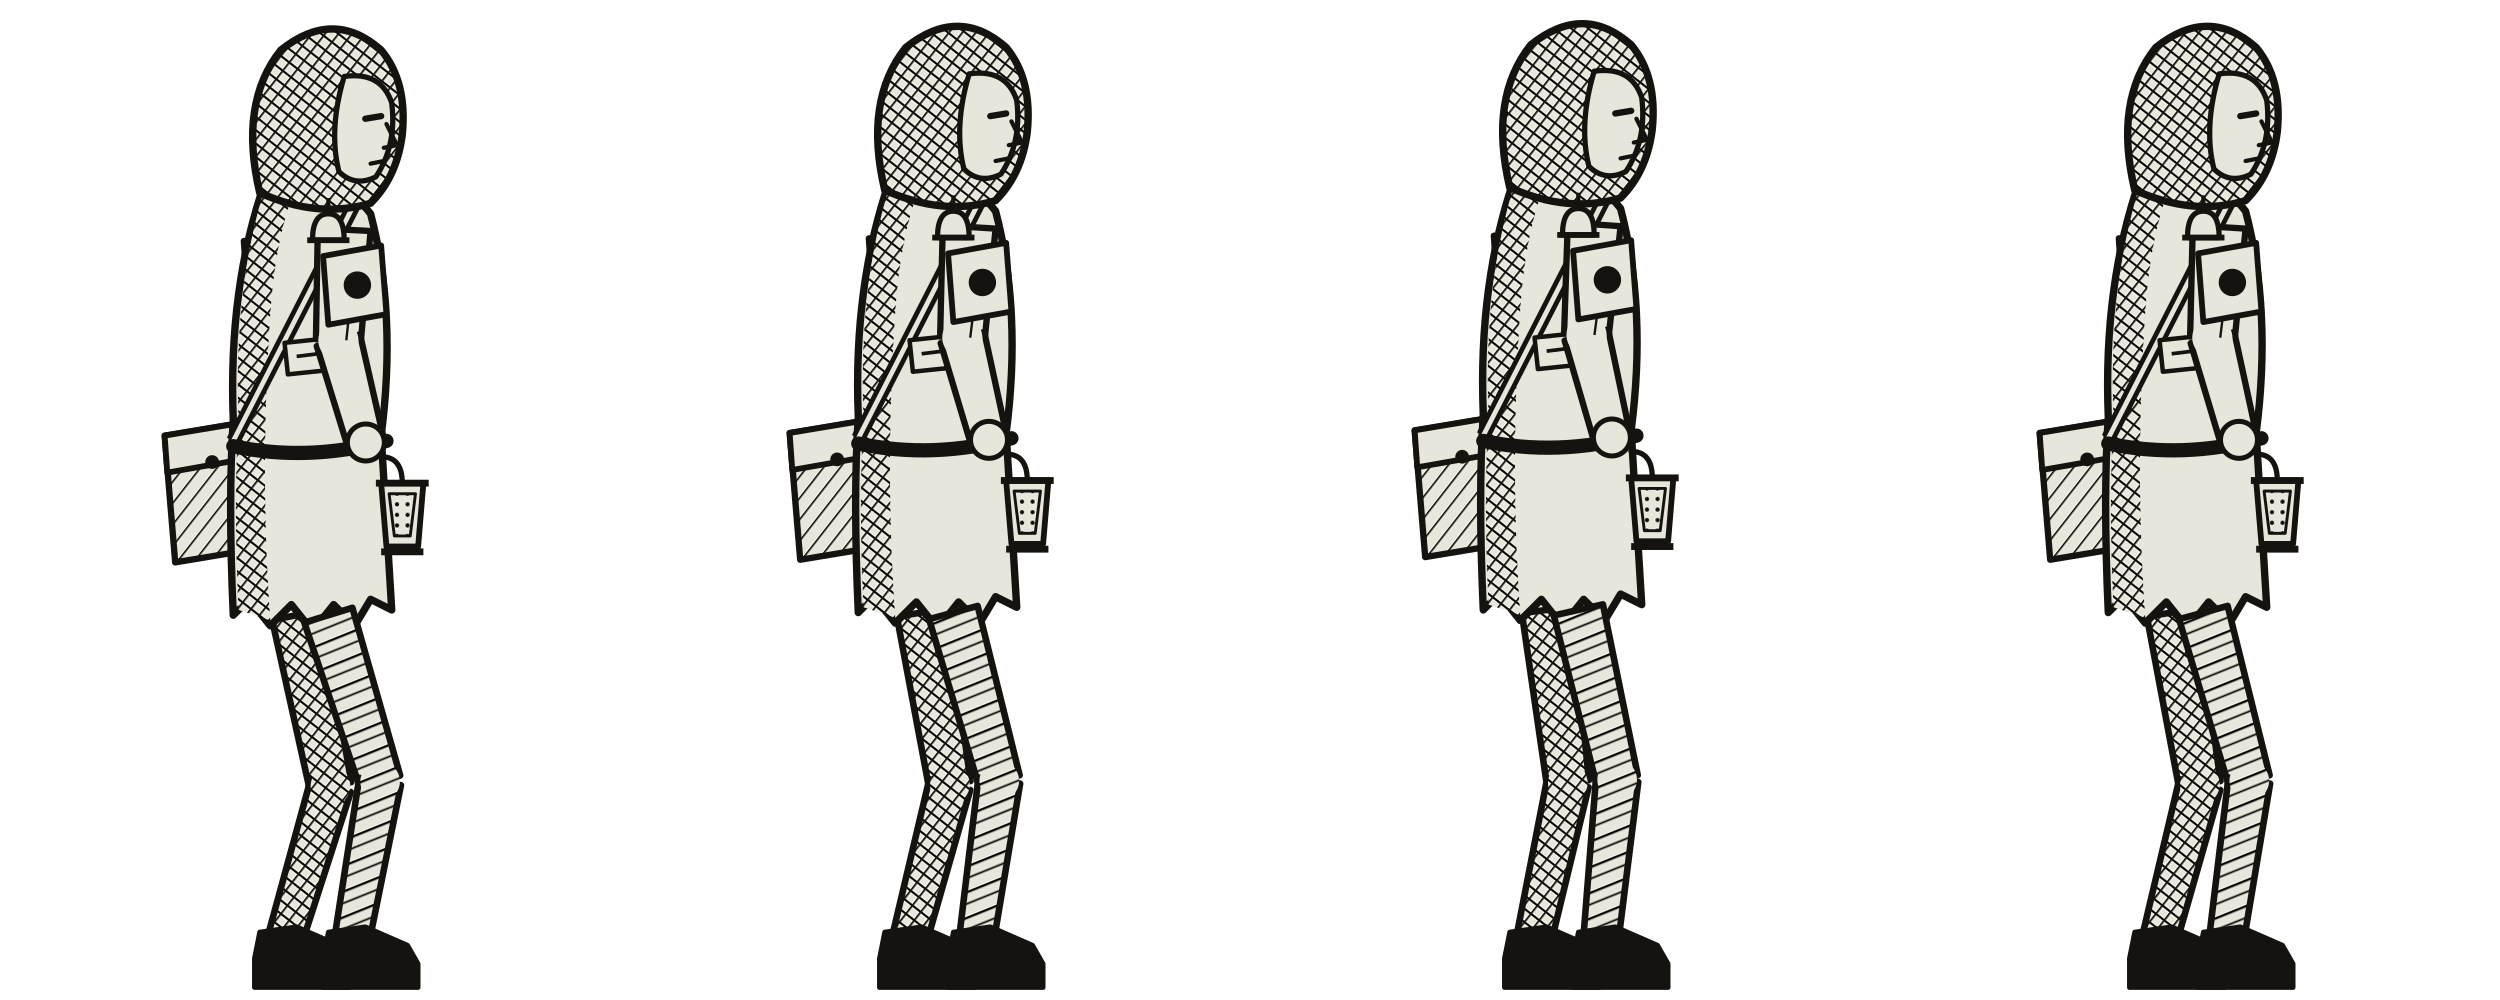
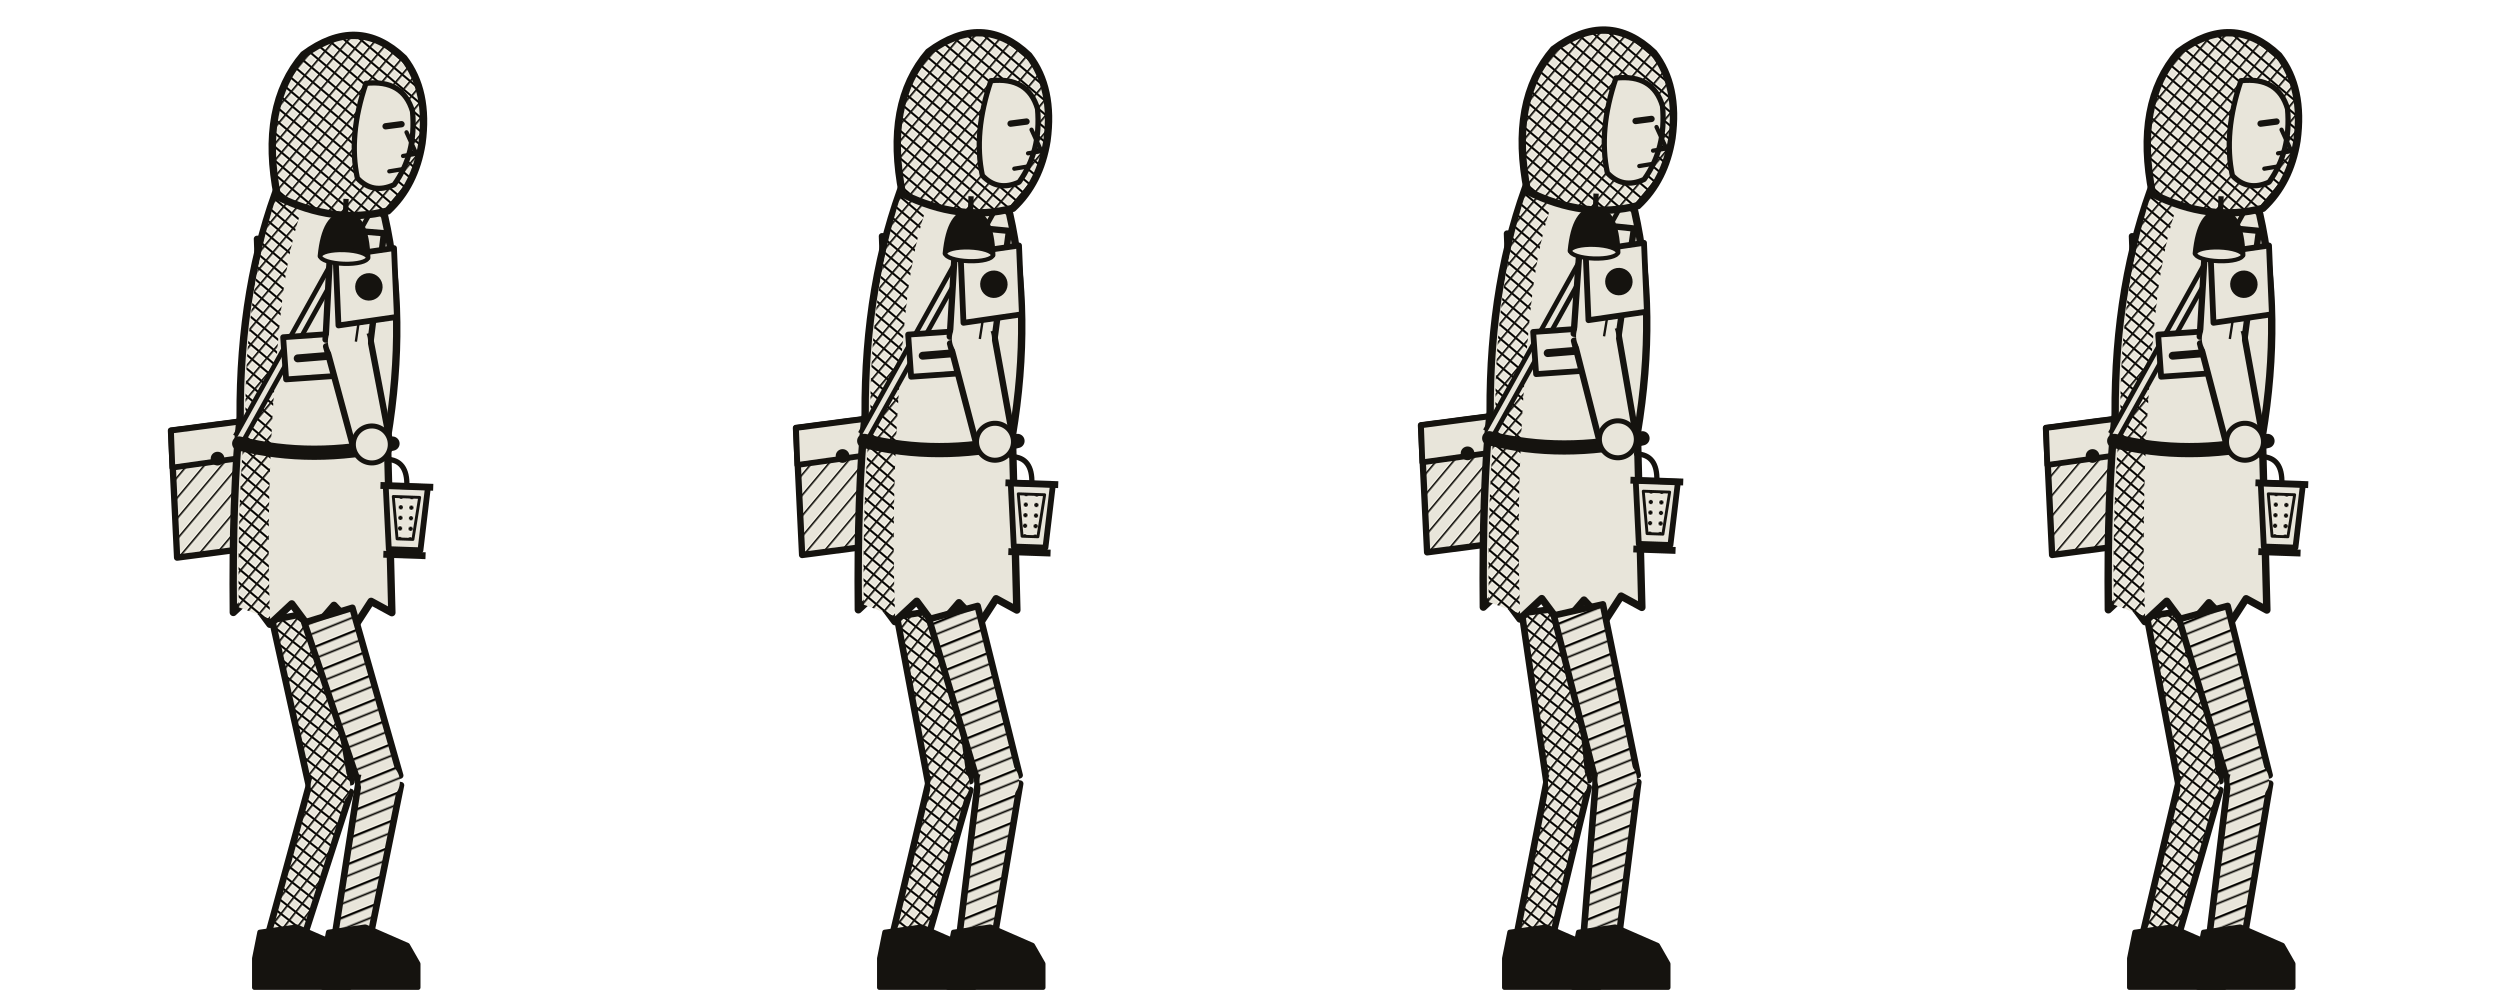
<svg xmlns="http://www.w3.org/2000/svg" width="800" height="320" viewBox="0 0 800 320">
  <defs>
    <pattern id="h1" width="5" height="5" patternUnits="userSpaceOnUse" patternTransform="rotate(38)">
      <rect width="5" height="5" fill="#E8E5DA" />
      <line x1="0" y1="0" x2="0" y2="5" stroke="#15130F" stroke-width="1.2" />
    </pattern>
    <pattern id="h2" width="4" height="4" patternUnits="userSpaceOnUse" patternTransform="rotate(38)">
      <rect width="4" height="4" fill="#E8E5DA" />
      <line x1="0" y1="0" x2="0" y2="4" stroke="#15130F" stroke-width="1.3" />
      <line x1="0" y1="2" x2="4" y2="2" stroke="#15130F" stroke-width=".8" />
    </pattern>
    <pattern id="mol" width="9" height="9" patternUnits="userSpaceOnUse" patternTransform="rotate(-22)">
      <rect width="9" height="9" fill="#E8E5DA" />
      <line x1="0" y1="0" x2="9" y2="0" stroke="#15130F" stroke-width="1.8" />
      <line x1="0" y1="4.5" x2="9" y2="4.5" stroke="#15130F" stroke-width=".7" />
    </pattern>
    <pattern id="pt" width="4" height="4" patternUnits="userSpaceOnUse">
      <rect width="4" height="4" fill="#E8E5DA" />
      <circle cx="2" cy="2" r=".8" fill="#15130F" />
    </pattern>
  </defs>
  <g transform="translate(-13.23 -26.22) scale(0.845)">
    <path d="M118.7 265.8 L133.0 330.3 L148.7 327.2 L137.3 262.2 Z" fill="url(#h2)" stroke="#15130F" stroke-linejoin="round" stroke-linecap="round" stroke-width="2.5" />
    <path d="M133.2 326.5 L115.8 390.1 L128.2 393.9 L148.5 331.0 Z" fill="url(#h2)" stroke="#15130F" stroke-linejoin="round" stroke-linecap="round" stroke-width="2.5" />
    <circle cx="140.8" cy="328.7" r="7.5" fill="url(#h2)" stroke="none" />
    <path d="M114.0 384.0 L128.0 382.0 L144.0 389.0 L148.0 396.0 L148.0 405.0 L112.0 405.0 L112.0 394.0 Z" fill="#15130F" stroke="#15130F" stroke-linejoin="round" stroke-linecap="round" stroke-width="1.8" />
-     <g transform="translate(0 0.0)">
-       <path d="M108.0 122.3 L111.0 164.3 L128.0 163.7 L128.0 121.7 Z" fill="url(#h2)" stroke="#15130F" stroke-linejoin="round" stroke-linecap="round" stroke-width="2.4" />
-       <path d="M111.2 165.7 L120.9 204.6 L134.6 201.6 L127.8 162.2 Z" fill="url(#h2)" stroke="#15130F" stroke-linejoin="round" stroke-linecap="round" stroke-width="2.4" />
-       <circle cx="119.5" cy="164.0" r="7.6" fill="url(#h2)" stroke="none" />
-       <circle cx="127.8" cy="203.1" r="7" fill="#E8E5DA" stroke="#15130F" stroke-linejoin="round" stroke-linecap="round" stroke-width="1.9" />
-       <g transform="translate(0 0.0)">
-         <path d="M78 196 L114 190 L118 238 L82 244 Z" fill="url(#h1)" stroke="#15130F" stroke-linejoin="round" stroke-linecap="round" stroke-width="2.4" />
-         <path d="M78 196 L114 190 L113 204 L79 210 Z" fill="#E8E5DA" stroke="#15130F" stroke-linejoin="round" stroke-linecap="round" stroke-width="2.2" />
-         <circle cx="96" cy="206" r="2.6" fill="#15130F" />
-       </g>
-       <path d="M116 100 Q144 96 156 112 Q166 150 160 196 L164 262 L156 258 L150 268 L142 260 L134 270 L126 260 L118 268 L110 258 L104 264 Q102 220 104 190 Q102 140 116 100 Z" fill="#E8E5DA" stroke="#15130F" stroke-linejoin="round" stroke-linecap="round" stroke-width="2.8" />
-       <path d="M116 102 Q104 140 106 190 Q104 222 106 262 L118 266 Q114 210 118 150 Q120 120 128 101 Z" fill="url(#h2)" stroke="none" />
-       <path d="M150 108 L104 198" stroke="#15130F" stroke-width="5.4" fill="none" />
-       <path d="M150 108 L104 198" stroke="#E8E5DA" stroke-width="1.8" fill="none" />
-       <path d="M104 200 Q132 206 162 198" stroke="#15130F" stroke-width="5.4" fill="none" stroke-linecap="round" />
-       <rect x="124" y="160" width="16" height="12" fill="#E8E5DA" stroke="#15130F" stroke-linejoin="round" stroke-linecap="round" stroke-width="1.7" transform="rotate(-6 132 166)" />
-       <path d="M128 166 L136 165" stroke="#15130F" stroke-width="1.4" />
+     <g transform="translate(0 0.0) rotate(2.0 134.0 264.0)">
+       <path d="M108.0 122.3 L111.0 164.3 L128.0 163.7 L128.0 121.7 Z" fill="url(#h2)" stroke="#15130F" stroke-linejoin="round" stroke-linecap="round" stroke-width="2.4" />
+       <path d="M111.2 165.7 L120.9 204.6 L134.6 201.6 L127.8 162.2 Z" fill="url(#h2)" stroke="#15130F" stroke-linejoin="round" stroke-linecap="round" stroke-width="2.4" />
+       <circle cx="119.5" cy="164.0" r="7.6" fill="url(#h2)" stroke="none" />
+       <circle cx="127.8" cy="203.1" r="7" fill="#E8E5DA" stroke="#15130F" stroke-linejoin="round" stroke-linecap="round" stroke-width="1.9" />
+       <g transform="translate(0 0.0)">
+         <path d="M78 196 L114 190 L118 238 L82 244 Z" fill="url(#h1)" stroke="#15130F" stroke-linejoin="round" stroke-linecap="round" stroke-width="2.4" />
+         <path d="M78 196 L114 190 L113 204 L79 210 Z" fill="#E8E5DA" stroke="#15130F" stroke-linejoin="round" stroke-linecap="round" stroke-width="2.2" />
+         <circle cx="96" cy="206" r="2.6" fill="#15130F" />
+       </g>
+       <path d="M116 100 Q144 96 156 112 Q166 150 160 196 L164 262 L156 258 L150 268 L142 260 L134 270 L126 260 L118 268 L110 258 L104 264 Q102 220 104 190 Q102 140 116 100 Z" fill="#E8E5DA" stroke="#15130F" stroke-linejoin="round" stroke-linecap="round" stroke-width="2.8" />
+       <path d="M116 102 Q104 140 106 190 Q104 222 106 262 L118 266 Q114 210 118 150 Q120 120 128 101 Z" fill="url(#h2)" stroke="none" />
+       <path d="M150 108 L104 198" stroke="#15130F" stroke-width="5.4" fill="none" />
+       <path d="M150 108 L104 198" stroke="#E8E5DA" stroke-width="1.8" fill="none" />
+       <path d="M104 200 Q132 206 162 198" stroke="#15130F" stroke-width="5.4" fill="none" stroke-linecap="round" />
+       <rect x="120" y="158" width="22" height="16" fill="#E8E5DA" stroke="#15130F" stroke-linejoin="round" stroke-linecap="round" stroke-width="2.2" transform="rotate(-6 131 166)" />
+       <path d="M125 167 L137 165.6" stroke="#15130F" stroke-width="3" stroke-linecap="round" />
    </g>
    <path d="M130.9 266.8 L152.0 329.4 L167.2 324.7 L149.1 261.2 Z" fill="url(#mol)" stroke="#15130F" stroke-linejoin="round" stroke-linecap="round" stroke-width="2.5" />
    <path d="M151.7 325.6 L141.6 390.9 L154.4 393.1 L167.5 328.4 Z" fill="url(#mol)" stroke="#15130F" stroke-linejoin="round" stroke-linecap="round" stroke-width="2.5" />
    <circle cx="159.6" cy="327.0" r="7.5" fill="url(#mol)" stroke="none" />
    <path d="M140.0 384.0 L154.0 382.0 L170.0 389.0 L174.0 396.0 L174.0 405.0 L138.0 405.0 L138.0 394.0 Z" fill="#15130F" stroke="#15130F" stroke-linejoin="round" stroke-linecap="round" stroke-width="1.8" />
-     <g transform="translate(0 0.0)">
+     <g transform="translate(0 0.0) rotate(2.0 134.0 264.0)">
      <g transform="rotate(0.0 164 206)">
        <path d="M160 204 Q168 204 168 214" fill="none" stroke="#15130F" stroke-linejoin="round" stroke-linecap="round" stroke-width="2" />
        <path d="M160 214 L176 214 L174 238 L162 238 Z" fill="#E8E5DA" stroke="#15130F" stroke-linejoin="round" stroke-linecap="round" stroke-width="2.2" />
        <path d="M163 218 L173 218 L171 234 L165 234 Z" fill="url(#pt)" stroke="#15130F" stroke-linejoin="round" stroke-linecap="round" stroke-width="1.1" />
        <path d="M158 214 L178 214 M160 240 L176 240" stroke="#15130F" stroke-width="2.6" />
      </g>
      <path d="M136.0 117.5 L135.3 159.5 L152.3 160.4 L156.0 118.5 Z" fill="#E8E5DA" stroke="#15130F" stroke-linejoin="round" stroke-linecap="round" stroke-width="2.4" />
      <path d="M135.6 162.1 L147.4 200.4 L160.9 196.8 L152.0 157.7 Z" fill="#E8E5DA" stroke="#15130F" stroke-linejoin="round" stroke-linecap="round" stroke-width="2.4" />
      <circle cx="143.8" cy="159.9" r="7.6" fill="#E8E5DA" stroke="none" />
      <circle cx="154.2" cy="198.6" r="7" fill="#E8E5DA" stroke="#15130F" stroke-linejoin="round" stroke-linecap="round" stroke-width="1.9" />
      <path d="M150.0 130.0 L146.8 159.9" stroke="#15130F" stroke-width=".9" />
      <path d="M138 128 L160 124 L162 150 L140 154 Z" fill="#E8E5DA" stroke="#15130F" stroke-linejoin="round" stroke-linecap="round" stroke-width="2.2" />
      <circle cx="151" cy="139" r="5.2" fill="#15130F" />
-       <path d="M114 104 Q106 70 122 50 Q142 34 160 50 Q170 62 168 82 Q166 98 156 108 Q136 114 114 104 Z" fill="url(#h2)" stroke="#15130F" stroke-linejoin="round" stroke-linecap="round" stroke-width="2.8" />
-       <path d="M146 60 Q160 58 164 70 Q166 86 158 98 Q150 102 144 96 Q140 80 146 60 Z" fill="#E8E5DA" stroke="#15130F" stroke-linejoin="round" stroke-linecap="round" stroke-width="2" />
-       <path d="M154 76 L160 75" stroke="#15130F" stroke-width="2.4" stroke-linecap="round" />
-       <path d="M162 78 L166 86 L161 87" fill="none" stroke="#15130F" stroke-linejoin="round" stroke-linecap="round" stroke-width="1.6" />
-       <path d="M156 93 L161 92" stroke="#15130F" stroke-width="1.6" stroke-linecap="round" />
-       <path d="M140 106 L140 112" stroke="#15130F" stroke-width="1.6" />
-       <path d="M134 122 Q134 112 140 112 Q146 112 146 122 Z" fill="#E8E5DA" stroke="#15130F" stroke-linejoin="round" stroke-linecap="round" stroke-width="2" />
-       <path d="M132 122 L148 122" stroke="#15130F" stroke-width="2.2" />
+       <g transform="translate(1.2 2.0)">
+         <path d="M114 104 Q106 70 122 50 Q142 34 160 50 Q170 62 168 82 Q166 98 156 108 Q136 114 114 104 Z" fill="url(#h2)" stroke="#15130F" stroke-linejoin="round" stroke-linecap="round" stroke-width="2.8" />
+         <path d="M146 60 Q160 58 164 70 Q166 86 158 98 Q150 102 144 96 Q140 80 146 60 Z" fill="#E8E5DA" stroke="#15130F" stroke-linejoin="round" stroke-linecap="round" stroke-width="2" />
+         <path d="M154 76 L160 75" stroke="#15130F" stroke-width="2.4" stroke-linecap="round" />
+         <path d="M162 78 L166 86 L161 87" fill="none" stroke="#15130F" stroke-linejoin="round" stroke-linecap="round" stroke-width="1.6" />
+         <path d="M156 93 L161 92" stroke="#15130F" stroke-width="1.6" stroke-linecap="round" />
+         <path d="M140 104 L140 110" stroke="#15130F" stroke-width="2" />
+         <path d="M131 126 Q132 110 140 110 Q148 110 149 126 Z" fill="#15130F" stroke="#15130F" stroke-linejoin="round" stroke-linecap="round" stroke-width="2" />
+         <ellipse cx="140" cy="126" rx="9" ry="2.6" fill="#E8E5DA" stroke="#15130F" stroke-linejoin="round" stroke-linecap="round" stroke-width="1.6" />
+       </g>
    </g>
  </g>
  <g transform="translate(186.77 -26.22) scale(0.845)">
    <path d="M118.6 264.5 L130.8 329.4 L146.5 326.8 L137.4 261.5 Z" fill="url(#h2)" stroke="#15130F" stroke-linejoin="round" stroke-linecap="round" stroke-width="2.5" />
    <path d="M130.9 326.1 L115.7 390.4 L128.3 393.6 L146.4 330.2 Z" fill="url(#h2)" stroke="#15130F" stroke-linejoin="round" stroke-linecap="round" stroke-width="2.5" />
    <circle cx="138.7" cy="328.1" r="7.5" fill="url(#h2)" stroke="none" />
    <path d="M114.0 384.0 L128.0 382.0 L144.0 389.0 L148.0 396.0 L148.0 405.0 L112.0 405.0 L112.0 394.0 Z" fill="#15130F" stroke="#15130F" stroke-linejoin="round" stroke-linecap="round" stroke-width="1.8" />
-     <g transform="translate(0 -1.0)">
-       <path d="M108.0 122.3 L111.0 164.3 L128.0 163.7 L128.0 121.7 Z" fill="url(#h2)" stroke="#15130F" stroke-linejoin="round" stroke-linecap="round" stroke-width="2.4" />
-       <path d="M111.2 165.7 L120.9 204.6 L134.6 201.6 L127.8 162.2 Z" fill="url(#h2)" stroke="#15130F" stroke-linejoin="round" stroke-linecap="round" stroke-width="2.4" />
-       <circle cx="119.5" cy="164.0" r="7.6" fill="url(#h2)" stroke="none" />
-       <circle cx="127.8" cy="203.1" r="7" fill="#E8E5DA" stroke="#15130F" stroke-linejoin="round" stroke-linecap="round" stroke-width="1.9" />
-       <g transform="translate(0 0.0)">
-         <path d="M78 196 L114 190 L118 238 L82 244 Z" fill="url(#h1)" stroke="#15130F" stroke-linejoin="round" stroke-linecap="round" stroke-width="2.4" />
-         <path d="M78 196 L114 190 L113 204 L79 210 Z" fill="#E8E5DA" stroke="#15130F" stroke-linejoin="round" stroke-linecap="round" stroke-width="2.2" />
-         <circle cx="96" cy="206" r="2.6" fill="#15130F" />
-       </g>
-       <path d="M116 100 Q144 96 156 112 Q166 150 160 196 L164 262 L156 258 L150 268 L142 260 L134 270 L126 260 L118 268 L110 258 L104 264 Q102 220 104 190 Q102 140 116 100 Z" fill="#E8E5DA" stroke="#15130F" stroke-linejoin="round" stroke-linecap="round" stroke-width="2.8" />
-       <path d="M116 102 Q104 140 106 190 Q104 222 106 262 L118 266 Q114 210 118 150 Q120 120 128 101 Z" fill="url(#h2)" stroke="none" />
-       <path d="M150 108 L104 198" stroke="#15130F" stroke-width="5.4" fill="none" />
-       <path d="M150 108 L104 198" stroke="#E8E5DA" stroke-width="1.8" fill="none" />
-       <path d="M104 200 Q132 206 162 198" stroke="#15130F" stroke-width="5.4" fill="none" stroke-linecap="round" />
-       <rect x="124" y="160" width="16" height="12" fill="#E8E5DA" stroke="#15130F" stroke-linejoin="round" stroke-linecap="round" stroke-width="1.7" transform="rotate(-6 132 166)" />
-       <path d="M128 166 L136 165" stroke="#15130F" stroke-width="1.4" />
+     <g transform="translate(0 -1.0) rotate(2.0 134.0 264.0)">
+       <path d="M108.0 122.3 L111.0 164.3 L128.0 163.7 L128.0 121.7 Z" fill="url(#h2)" stroke="#15130F" stroke-linejoin="round" stroke-linecap="round" stroke-width="2.4" />
+       <path d="M111.2 165.7 L120.9 204.6 L134.6 201.6 L127.8 162.2 Z" fill="url(#h2)" stroke="#15130F" stroke-linejoin="round" stroke-linecap="round" stroke-width="2.4" />
+       <circle cx="119.5" cy="164.0" r="7.6" fill="url(#h2)" stroke="none" />
+       <circle cx="127.8" cy="203.1" r="7" fill="#E8E5DA" stroke="#15130F" stroke-linejoin="round" stroke-linecap="round" stroke-width="1.9" />
+       <g transform="translate(0 0.0)">
+         <path d="M78 196 L114 190 L118 238 L82 244 Z" fill="url(#h1)" stroke="#15130F" stroke-linejoin="round" stroke-linecap="round" stroke-width="2.4" />
+         <path d="M78 196 L114 190 L113 204 L79 210 Z" fill="#E8E5DA" stroke="#15130F" stroke-linejoin="round" stroke-linecap="round" stroke-width="2.2" />
+         <circle cx="96" cy="206" r="2.6" fill="#15130F" />
+       </g>
+       <path d="M116 100 Q144 96 156 112 Q166 150 160 196 L164 262 L156 258 L150 268 L142 260 L134 270 L126 260 L118 268 L110 258 L104 264 Q102 220 104 190 Q102 140 116 100 Z" fill="#E8E5DA" stroke="#15130F" stroke-linejoin="round" stroke-linecap="round" stroke-width="2.8" />
+       <path d="M116 102 Q104 140 106 190 Q104 222 106 262 L118 266 Q114 210 118 150 Q120 120 128 101 Z" fill="url(#h2)" stroke="none" />
+       <path d="M150 108 L104 198" stroke="#15130F" stroke-width="5.4" fill="none" />
+       <path d="M150 108 L104 198" stroke="#E8E5DA" stroke-width="1.8" fill="none" />
+       <path d="M104 200 Q132 206 162 198" stroke="#15130F" stroke-width="5.4" fill="none" stroke-linecap="round" />
+       <rect x="120" y="158" width="22" height="16" fill="#E8E5DA" stroke="#15130F" stroke-linejoin="round" stroke-linecap="round" stroke-width="2.2" transform="rotate(-6 131 166)" />
+       <path d="M125 167 L137 165.6" stroke="#15130F" stroke-width="3" stroke-linecap="round" />
    </g>
    <path d="M130.8 265.5 L149.7 328.8 L165.1 324.6 L149.2 260.5 Z" fill="url(#mol)" stroke="#15130F" stroke-linejoin="round" stroke-linecap="round" stroke-width="2.5" />
    <path d="M149.5 325.5 L141.6 391.1 L154.4 392.9 L165.3 327.8 Z" fill="url(#mol)" stroke="#15130F" stroke-linejoin="round" stroke-linecap="round" stroke-width="2.5" />
    <circle cx="157.4" cy="326.7" r="7.5" fill="url(#mol)" stroke="none" />
    <path d="M140.0 384.0 L154.0 382.0 L170.0 389.0 L174.0 396.0 L174.0 405.0 L138.0 405.0 L138.0 394.0 Z" fill="#15130F" stroke="#15130F" stroke-linejoin="round" stroke-linecap="round" stroke-width="1.8" />
-     <g transform="translate(0 -1.0)">
+     <g transform="translate(0 -1.0) rotate(2.0 134.0 264.0)">
      <g transform="rotate(0.0 164 206)">
        <path d="M160 204 Q168 204 168 214" fill="none" stroke="#15130F" stroke-linejoin="round" stroke-linecap="round" stroke-width="2" />
        <path d="M160 214 L176 214 L174 238 L162 238 Z" fill="#E8E5DA" stroke="#15130F" stroke-linejoin="round" stroke-linecap="round" stroke-width="2.2" />
        <path d="M163 218 L173 218 L171 234 L165 234 Z" fill="url(#pt)" stroke="#15130F" stroke-linejoin="round" stroke-linecap="round" stroke-width="1.1" />
        <path d="M158 214 L178 214 M160 240 L176 240" stroke="#15130F" stroke-width="2.6" />
      </g>
      <path d="M136.0 117.4 L135.0 159.4 L151.9 160.4 L156.0 118.6 Z" fill="#E8E5DA" stroke="#15130F" stroke-linejoin="round" stroke-linecap="round" stroke-width="2.4" />
      <path d="M135.2 162.0 L146.7 200.4 L160.2 196.9 L151.7 157.8 Z" fill="#E8E5DA" stroke="#15130F" stroke-linejoin="round" stroke-linecap="round" stroke-width="2.4" />
      <circle cx="143.4" cy="159.9" r="7.6" fill="#E8E5DA" stroke="none" />
      <circle cx="153.5" cy="198.6" r="7" fill="#E8E5DA" stroke="#15130F" stroke-linejoin="round" stroke-linecap="round" stroke-width="1.9" />
      <path d="M150.0 130.0 L146.4 159.9" stroke="#15130F" stroke-width=".9" />
      <path d="M138 128 L160 124 L162 150 L140 154 Z" fill="#E8E5DA" stroke="#15130F" stroke-linejoin="round" stroke-linecap="round" stroke-width="2.2" />
      <circle cx="151" cy="139" r="5.2" fill="#15130F" />
-       <path d="M114 104 Q106 70 122 50 Q142 34 160 50 Q170 62 168 82 Q166 98 156 108 Q136 114 114 104 Z" fill="url(#h2)" stroke="#15130F" stroke-linejoin="round" stroke-linecap="round" stroke-width="2.8" />
-       <path d="M146 60 Q160 58 164 70 Q166 86 158 98 Q150 102 144 96 Q140 80 146 60 Z" fill="#E8E5DA" stroke="#15130F" stroke-linejoin="round" stroke-linecap="round" stroke-width="2" />
-       <path d="M154 76 L160 75" stroke="#15130F" stroke-width="2.4" stroke-linecap="round" />
-       <path d="M162 78 L166 86 L161 87" fill="none" stroke="#15130F" stroke-linejoin="round" stroke-linecap="round" stroke-width="1.6" />
-       <path d="M156 93 L161 92" stroke="#15130F" stroke-width="1.6" stroke-linecap="round" />
-       <path d="M140 106 L140 112" stroke="#15130F" stroke-width="1.6" />
-       <path d="M134 122 Q134 112 140 112 Q146 112 146 122 Z" fill="#E8E5DA" stroke="#15130F" stroke-linejoin="round" stroke-linecap="round" stroke-width="2" />
-       <path d="M132 122 L148 122" stroke="#15130F" stroke-width="2.2" />
+       <g transform="translate(1.2 2.0)">
+         <path d="M114 104 Q106 70 122 50 Q142 34 160 50 Q170 62 168 82 Q166 98 156 108 Q136 114 114 104 Z" fill="url(#h2)" stroke="#15130F" stroke-linejoin="round" stroke-linecap="round" stroke-width="2.8" />
+         <path d="M146 60 Q160 58 164 70 Q166 86 158 98 Q150 102 144 96 Q140 80 146 60 Z" fill="#E8E5DA" stroke="#15130F" stroke-linejoin="round" stroke-linecap="round" stroke-width="2" />
+         <path d="M154 76 L160 75" stroke="#15130F" stroke-width="2.4" stroke-linecap="round" />
+         <path d="M162 78 L166 86 L161 87" fill="none" stroke="#15130F" stroke-linejoin="round" stroke-linecap="round" stroke-width="1.6" />
+         <path d="M156 93 L161 92" stroke="#15130F" stroke-width="1.6" stroke-linecap="round" />
+         <path d="M140 104 L140 110" stroke="#15130F" stroke-width="2" />
+         <path d="M131 126 Q132 110 140 110 Q148 110 149 126 Z" fill="#15130F" stroke="#15130F" stroke-linejoin="round" stroke-linecap="round" stroke-width="2" />
+         <ellipse cx="140" cy="126" rx="9" ry="2.6" fill="#E8E5DA" stroke="#15130F" stroke-linejoin="round" stroke-linecap="round" stroke-width="1.6" />
+       </g>
    </g>
  </g>
  <g transform="translate(386.77 -26.22) scale(0.845)">
    <path d="M118.6 263.2 L128.1 328.5 L144.0 326.5 L137.4 260.8 Z" fill="url(#h2)" stroke="#15130F" stroke-linejoin="round" stroke-linecap="round" stroke-width="2.5" />
    <path d="M128.2 325.8 L115.6 390.6 L128.4 393.4 L143.9 329.2 Z" fill="url(#h2)" stroke="#15130F" stroke-linejoin="round" stroke-linecap="round" stroke-width="2.5" />
    <circle cx="136.0" cy="327.5" r="7.5" fill="url(#h2)" stroke="none" />
    <path d="M114.0 384.0 L128.0 382.0 L144.0 389.0 L148.0 396.0 L148.0 405.0 L112.0 405.0 L112.0 394.0 Z" fill="#15130F" stroke="#15130F" stroke-linejoin="round" stroke-linecap="round" stroke-width="1.8" />
-     <g transform="translate(0 -2.0)">
-       <path d="M108.0 122.3 L111.0 164.3 L128.0 163.7 L128.0 121.7 Z" fill="url(#h2)" stroke="#15130F" stroke-linejoin="round" stroke-linecap="round" stroke-width="2.4" />
-       <path d="M111.2 165.7 L120.9 204.6 L134.6 201.6 L127.8 162.2 Z" fill="url(#h2)" stroke="#15130F" stroke-linejoin="round" stroke-linecap="round" stroke-width="2.4" />
-       <circle cx="119.5" cy="164.0" r="7.6" fill="url(#h2)" stroke="none" />
-       <circle cx="127.8" cy="203.1" r="7" fill="#E8E5DA" stroke="#15130F" stroke-linejoin="round" stroke-linecap="round" stroke-width="1.9" />
-       <g transform="translate(0 0.0)">
-         <path d="M78 196 L114 190 L118 238 L82 244 Z" fill="url(#h1)" stroke="#15130F" stroke-linejoin="round" stroke-linecap="round" stroke-width="2.4" />
-         <path d="M78 196 L114 190 L113 204 L79 210 Z" fill="#E8E5DA" stroke="#15130F" stroke-linejoin="round" stroke-linecap="round" stroke-width="2.2" />
-         <circle cx="96" cy="206" r="2.6" fill="#15130F" />
-       </g>
-       <path d="M116 100 Q144 96 156 112 Q166 150 160 196 L164 262 L156 258 L150 268 L142 260 L134 270 L126 260 L118 268 L110 258 L104 264 Q102 220 104 190 Q102 140 116 100 Z" fill="#E8E5DA" stroke="#15130F" stroke-linejoin="round" stroke-linecap="round" stroke-width="2.8" />
-       <path d="M116 102 Q104 140 106 190 Q104 222 106 262 L118 266 Q114 210 118 150 Q120 120 128 101 Z" fill="url(#h2)" stroke="none" />
-       <path d="M150 108 L104 198" stroke="#15130F" stroke-width="5.4" fill="none" />
-       <path d="M150 108 L104 198" stroke="#E8E5DA" stroke-width="1.8" fill="none" />
-       <path d="M104 200 Q132 206 162 198" stroke="#15130F" stroke-width="5.4" fill="none" stroke-linecap="round" />
-       <rect x="124" y="160" width="16" height="12" fill="#E8E5DA" stroke="#15130F" stroke-linejoin="round" stroke-linecap="round" stroke-width="1.7" transform="rotate(-6 132 166)" />
-       <path d="M128 166 L136 165" stroke="#15130F" stroke-width="1.4" />
+     <g transform="translate(0 -2.0) rotate(2.0 134.0 264.0)">
+       <path d="M108.0 122.3 L111.0 164.3 L128.0 163.7 L128.0 121.7 Z" fill="url(#h2)" stroke="#15130F" stroke-linejoin="round" stroke-linecap="round" stroke-width="2.4" />
+       <path d="M111.2 165.7 L120.9 204.6 L134.6 201.6 L127.8 162.2 Z" fill="url(#h2)" stroke="#15130F" stroke-linejoin="round" stroke-linecap="round" stroke-width="2.4" />
+       <circle cx="119.5" cy="164.0" r="7.6" fill="url(#h2)" stroke="none" />
+       <circle cx="127.8" cy="203.1" r="7" fill="#E8E5DA" stroke="#15130F" stroke-linejoin="round" stroke-linecap="round" stroke-width="1.9" />
+       <g transform="translate(0 0.0)">
+         <path d="M78 196 L114 190 L118 238 L82 244 Z" fill="url(#h1)" stroke="#15130F" stroke-linejoin="round" stroke-linecap="round" stroke-width="2.4" />
+         <path d="M78 196 L114 190 L113 204 L79 210 Z" fill="#E8E5DA" stroke="#15130F" stroke-linejoin="round" stroke-linecap="round" stroke-width="2.2" />
+         <circle cx="96" cy="206" r="2.6" fill="#15130F" />
+       </g>
+       <path d="M116 100 Q144 96 156 112 Q166 150 160 196 L164 262 L156 258 L150 268 L142 260 L134 270 L126 260 L118 268 L110 258 L104 264 Q102 220 104 190 Q102 140 116 100 Z" fill="#E8E5DA" stroke="#15130F" stroke-linejoin="round" stroke-linecap="round" stroke-width="2.8" />
+       <path d="M116 102 Q104 140 106 190 Q104 222 106 262 L118 266 Q114 210 118 150 Q120 120 128 101 Z" fill="url(#h2)" stroke="none" />
+       <path d="M150 108 L104 198" stroke="#15130F" stroke-width="5.4" fill="none" />
+       <path d="M150 108 L104 198" stroke="#E8E5DA" stroke-width="1.8" fill="none" />
+       <path d="M104 200 Q132 206 162 198" stroke="#15130F" stroke-width="5.4" fill="none" stroke-linecap="round" />
+       <rect x="120" y="158" width="22" height="16" fill="#E8E5DA" stroke="#15130F" stroke-linejoin="round" stroke-linecap="round" stroke-width="2.2" transform="rotate(-6 131 166)" />
+       <path d="M125 167 L137 165.6" stroke="#15130F" stroke-width="3" stroke-linecap="round" />
    </g>
    <path d="M130.7 264.1 L146.9 328.1 L162.5 324.6 L149.3 259.9 Z" fill="url(#mol)" stroke="#15130F" stroke-linejoin="round" stroke-linecap="round" stroke-width="2.5" />
    <path d="M146.7 325.5 L141.5 391.3 L154.5 392.7 L162.7 327.2 Z" fill="url(#mol)" stroke="#15130F" stroke-linejoin="round" stroke-linecap="round" stroke-width="2.5" />
    <circle cx="154.7" cy="326.3" r="7.5" fill="url(#mol)" stroke="none" />
    <path d="M140.0 384.0 L154.0 382.0 L170.0 389.0 L174.0 396.0 L174.0 405.0 L138.0 405.0 L138.0 394.0 Z" fill="#15130F" stroke="#15130F" stroke-linejoin="round" stroke-linecap="round" stroke-width="1.8" />
-     <g transform="translate(0 -2.0)">
+     <g transform="translate(0 -2.0) rotate(2.0 134.0 264.0)">
      <g transform="rotate(0.0 164 206)">
        <path d="M160 204 Q168 204 168 214" fill="none" stroke="#15130F" stroke-linejoin="round" stroke-linecap="round" stroke-width="2" />
        <path d="M160 214 L176 214 L174 238 L162 238 Z" fill="#E8E5DA" stroke="#15130F" stroke-linejoin="round" stroke-linecap="round" stroke-width="2.2" />
        <path d="M163 218 L173 218 L171 234 L165 234 Z" fill="url(#pt)" stroke="#15130F" stroke-linejoin="round" stroke-linecap="round" stroke-width="1.1" />
        <path d="M158 214 L178 214 M160 240 L176 240" stroke="#15130F" stroke-width="2.6" />
      </g>
      <path d="M136.0 117.3 L134.6 159.3 L151.5 160.5 L156.0 118.7 Z" fill="#E8E5DA" stroke="#15130F" stroke-linejoin="round" stroke-linecap="round" stroke-width="2.4" />
      <path d="M134.8 162.0 L146.0 200.4 L159.5 197.0 L151.3 157.8 Z" fill="#E8E5DA" stroke="#15130F" stroke-linejoin="round" stroke-linecap="round" stroke-width="2.4" />
      <circle cx="143.1" cy="159.9" r="7.6" fill="#E8E5DA" stroke="none" />
      <circle cx="152.7" cy="198.7" r="7" fill="#E8E5DA" stroke="#15130F" stroke-linejoin="round" stroke-linecap="round" stroke-width="1.9" />
      <path d="M150.0 130.0 L146.1 159.9" stroke="#15130F" stroke-width=".9" />
      <path d="M138 128 L160 124 L162 150 L140 154 Z" fill="#E8E5DA" stroke="#15130F" stroke-linejoin="round" stroke-linecap="round" stroke-width="2.2" />
      <circle cx="151" cy="139" r="5.2" fill="#15130F" />
-       <path d="M114 104 Q106 70 122 50 Q142 34 160 50 Q170 62 168 82 Q166 98 156 108 Q136 114 114 104 Z" fill="url(#h2)" stroke="#15130F" stroke-linejoin="round" stroke-linecap="round" stroke-width="2.8" />
-       <path d="M146 60 Q160 58 164 70 Q166 86 158 98 Q150 102 144 96 Q140 80 146 60 Z" fill="#E8E5DA" stroke="#15130F" stroke-linejoin="round" stroke-linecap="round" stroke-width="2" />
-       <path d="M154 76 L160 75" stroke="#15130F" stroke-width="2.4" stroke-linecap="round" />
-       <path d="M162 78 L166 86 L161 87" fill="none" stroke="#15130F" stroke-linejoin="round" stroke-linecap="round" stroke-width="1.6" />
-       <path d="M156 93 L161 92" stroke="#15130F" stroke-width="1.6" stroke-linecap="round" />
-       <path d="M140 106 L140 112" stroke="#15130F" stroke-width="1.6" />
-       <path d="M134 122 Q134 112 140 112 Q146 112 146 122 Z" fill="#E8E5DA" stroke="#15130F" stroke-linejoin="round" stroke-linecap="round" stroke-width="2" />
-       <path d="M132 122 L148 122" stroke="#15130F" stroke-width="2.2" />
+       <g transform="translate(1.2 2.0)">
+         <path d="M114 104 Q106 70 122 50 Q142 34 160 50 Q170 62 168 82 Q166 98 156 108 Q136 114 114 104 Z" fill="url(#h2)" stroke="#15130F" stroke-linejoin="round" stroke-linecap="round" stroke-width="2.8" />
+         <path d="M146 60 Q160 58 164 70 Q166 86 158 98 Q150 102 144 96 Q140 80 146 60 Z" fill="#E8E5DA" stroke="#15130F" stroke-linejoin="round" stroke-linecap="round" stroke-width="2" />
+         <path d="M154 76 L160 75" stroke="#15130F" stroke-width="2.4" stroke-linecap="round" />
+         <path d="M162 78 L166 86 L161 87" fill="none" stroke="#15130F" stroke-linejoin="round" stroke-linecap="round" stroke-width="1.6" />
+         <path d="M156 93 L161 92" stroke="#15130F" stroke-width="1.6" stroke-linecap="round" />
+         <path d="M140 104 L140 110" stroke="#15130F" stroke-width="2" />
+         <path d="M131 126 Q132 110 140 110 Q148 110 149 126 Z" fill="#15130F" stroke="#15130F" stroke-linejoin="round" stroke-linecap="round" stroke-width="2" />
+         <ellipse cx="140" cy="126" rx="9" ry="2.6" fill="#E8E5DA" stroke="#15130F" stroke-linejoin="round" stroke-linecap="round" stroke-width="1.6" />
+       </g>
    </g>
  </g>
  <g transform="translate(586.77 -26.22) scale(0.845)">
    <path d="M118.6 264.5 L130.8 329.4 L146.5 326.8 L137.4 261.5 Z" fill="url(#h2)" stroke="#15130F" stroke-linejoin="round" stroke-linecap="round" stroke-width="2.5" />
    <path d="M130.9 326.1 L115.7 390.4 L128.3 393.6 L146.4 330.2 Z" fill="url(#h2)" stroke="#15130F" stroke-linejoin="round" stroke-linecap="round" stroke-width="2.5" />
    <circle cx="138.7" cy="328.1" r="7.5" fill="url(#h2)" stroke="none" />
    <path d="M114.0 384.0 L128.0 382.0 L144.0 389.0 L148.0 396.0 L148.0 405.0 L112.0 405.0 L112.0 394.0 Z" fill="#15130F" stroke="#15130F" stroke-linejoin="round" stroke-linecap="round" stroke-width="1.8" />
-     <g transform="translate(0 -1.0)">
-       <path d="M108.0 122.3 L111.0 164.3 L128.0 163.7 L128.0 121.7 Z" fill="url(#h2)" stroke="#15130F" stroke-linejoin="round" stroke-linecap="round" stroke-width="2.4" />
-       <path d="M111.2 165.7 L120.9 204.6 L134.6 201.6 L127.8 162.2 Z" fill="url(#h2)" stroke="#15130F" stroke-linejoin="round" stroke-linecap="round" stroke-width="2.4" />
-       <circle cx="119.5" cy="164.0" r="7.6" fill="url(#h2)" stroke="none" />
-       <circle cx="127.8" cy="203.1" r="7" fill="#E8E5DA" stroke="#15130F" stroke-linejoin="round" stroke-linecap="round" stroke-width="1.9" />
-       <g transform="translate(0 0.0)">
-         <path d="M78 196 L114 190 L118 238 L82 244 Z" fill="url(#h1)" stroke="#15130F" stroke-linejoin="round" stroke-linecap="round" stroke-width="2.4" />
-         <path d="M78 196 L114 190 L113 204 L79 210 Z" fill="#E8E5DA" stroke="#15130F" stroke-linejoin="round" stroke-linecap="round" stroke-width="2.2" />
-         <circle cx="96" cy="206" r="2.6" fill="#15130F" />
-       </g>
-       <path d="M116 100 Q144 96 156 112 Q166 150 160 196 L164 262 L156 258 L150 268 L142 260 L134 270 L126 260 L118 268 L110 258 L104 264 Q102 220 104 190 Q102 140 116 100 Z" fill="#E8E5DA" stroke="#15130F" stroke-linejoin="round" stroke-linecap="round" stroke-width="2.8" />
-       <path d="M116 102 Q104 140 106 190 Q104 222 106 262 L118 266 Q114 210 118 150 Q120 120 128 101 Z" fill="url(#h2)" stroke="none" />
-       <path d="M150 108 L104 198" stroke="#15130F" stroke-width="5.4" fill="none" />
-       <path d="M150 108 L104 198" stroke="#E8E5DA" stroke-width="1.8" fill="none" />
-       <path d="M104 200 Q132 206 162 198" stroke="#15130F" stroke-width="5.4" fill="none" stroke-linecap="round" />
-       <rect x="124" y="160" width="16" height="12" fill="#E8E5DA" stroke="#15130F" stroke-linejoin="round" stroke-linecap="round" stroke-width="1.7" transform="rotate(-6 132 166)" />
-       <path d="M128 166 L136 165" stroke="#15130F" stroke-width="1.4" />
+     <g transform="translate(0 -1.0) rotate(2.0 134.0 264.0)">
+       <path d="M108.0 122.3 L111.0 164.3 L128.0 163.7 L128.0 121.7 Z" fill="url(#h2)" stroke="#15130F" stroke-linejoin="round" stroke-linecap="round" stroke-width="2.4" />
+       <path d="M111.2 165.7 L120.9 204.6 L134.6 201.6 L127.8 162.2 Z" fill="url(#h2)" stroke="#15130F" stroke-linejoin="round" stroke-linecap="round" stroke-width="2.4" />
+       <circle cx="119.5" cy="164.0" r="7.6" fill="url(#h2)" stroke="none" />
+       <circle cx="127.8" cy="203.1" r="7" fill="#E8E5DA" stroke="#15130F" stroke-linejoin="round" stroke-linecap="round" stroke-width="1.9" />
+       <g transform="translate(0 0.0)">
+         <path d="M78 196 L114 190 L118 238 L82 244 Z" fill="url(#h1)" stroke="#15130F" stroke-linejoin="round" stroke-linecap="round" stroke-width="2.4" />
+         <path d="M78 196 L114 190 L113 204 L79 210 Z" fill="#E8E5DA" stroke="#15130F" stroke-linejoin="round" stroke-linecap="round" stroke-width="2.2" />
+         <circle cx="96" cy="206" r="2.6" fill="#15130F" />
+       </g>
+       <path d="M116 100 Q144 96 156 112 Q166 150 160 196 L164 262 L156 258 L150 268 L142 260 L134 270 L126 260 L118 268 L110 258 L104 264 Q102 220 104 190 Q102 140 116 100 Z" fill="#E8E5DA" stroke="#15130F" stroke-linejoin="round" stroke-linecap="round" stroke-width="2.8" />
+       <path d="M116 102 Q104 140 106 190 Q104 222 106 262 L118 266 Q114 210 118 150 Q120 120 128 101 Z" fill="url(#h2)" stroke="none" />
+       <path d="M150 108 L104 198" stroke="#15130F" stroke-width="5.4" fill="none" />
+       <path d="M150 108 L104 198" stroke="#E8E5DA" stroke-width="1.8" fill="none" />
+       <path d="M104 200 Q132 206 162 198" stroke="#15130F" stroke-width="5.4" fill="none" stroke-linecap="round" />
+       <rect x="120" y="158" width="22" height="16" fill="#E8E5DA" stroke="#15130F" stroke-linejoin="round" stroke-linecap="round" stroke-width="2.2" transform="rotate(-6 131 166)" />
+       <path d="M125 167 L137 165.6" stroke="#15130F" stroke-width="3" stroke-linecap="round" />
    </g>
    <path d="M130.8 265.5 L149.7 328.8 L165.1 324.6 L149.2 260.5 Z" fill="url(#mol)" stroke="#15130F" stroke-linejoin="round" stroke-linecap="round" stroke-width="2.5" />
    <path d="M149.5 325.5 L141.6 391.1 L154.4 392.9 L165.3 327.8 Z" fill="url(#mol)" stroke="#15130F" stroke-linejoin="round" stroke-linecap="round" stroke-width="2.5" />
    <circle cx="157.4" cy="326.7" r="7.5" fill="url(#mol)" stroke="none" />
    <path d="M140.0 384.0 L154.0 382.0 L170.0 389.0 L174.0 396.0 L174.0 405.0 L138.0 405.0 L138.0 394.0 Z" fill="#15130F" stroke="#15130F" stroke-linejoin="round" stroke-linecap="round" stroke-width="1.8" />
-     <g transform="translate(0 -1.0)">
+     <g transform="translate(0 -1.0) rotate(2.0 134.0 264.0)">
      <g transform="rotate(0.0 164 206)">
        <path d="M160 204 Q168 204 168 214" fill="none" stroke="#15130F" stroke-linejoin="round" stroke-linecap="round" stroke-width="2" />
        <path d="M160 214 L176 214 L174 238 L162 238 Z" fill="#E8E5DA" stroke="#15130F" stroke-linejoin="round" stroke-linecap="round" stroke-width="2.2" />
        <path d="M163 218 L173 218 L171 234 L165 234 Z" fill="url(#pt)" stroke="#15130F" stroke-linejoin="round" stroke-linecap="round" stroke-width="1.1" />
        <path d="M158 214 L178 214 M160 240 L176 240" stroke="#15130F" stroke-width="2.6" />
      </g>
      <path d="M136.0 117.4 L135.0 159.4 L151.9 160.4 L156.0 118.6 Z" fill="#E8E5DA" stroke="#15130F" stroke-linejoin="round" stroke-linecap="round" stroke-width="2.4" />
      <path d="M135.2 162.0 L146.7 200.4 L160.2 196.9 L151.7 157.8 Z" fill="#E8E5DA" stroke="#15130F" stroke-linejoin="round" stroke-linecap="round" stroke-width="2.4" />
      <circle cx="143.4" cy="159.9" r="7.6" fill="#E8E5DA" stroke="none" />
      <circle cx="153.5" cy="198.6" r="7" fill="#E8E5DA" stroke="#15130F" stroke-linejoin="round" stroke-linecap="round" stroke-width="1.9" />
      <path d="M150.0 130.0 L146.4 159.9" stroke="#15130F" stroke-width=".9" />
      <path d="M138 128 L160 124 L162 150 L140 154 Z" fill="#E8E5DA" stroke="#15130F" stroke-linejoin="round" stroke-linecap="round" stroke-width="2.2" />
      <circle cx="151" cy="139" r="5.2" fill="#15130F" />
-       <path d="M114 104 Q106 70 122 50 Q142 34 160 50 Q170 62 168 82 Q166 98 156 108 Q136 114 114 104 Z" fill="url(#h2)" stroke="#15130F" stroke-linejoin="round" stroke-linecap="round" stroke-width="2.8" />
-       <path d="M146 60 Q160 58 164 70 Q166 86 158 98 Q150 102 144 96 Q140 80 146 60 Z" fill="#E8E5DA" stroke="#15130F" stroke-linejoin="round" stroke-linecap="round" stroke-width="2" />
-       <path d="M154 76 L160 75" stroke="#15130F" stroke-width="2.4" stroke-linecap="round" />
-       <path d="M162 78 L166 86 L161 87" fill="none" stroke="#15130F" stroke-linejoin="round" stroke-linecap="round" stroke-width="1.6" />
-       <path d="M156 93 L161 92" stroke="#15130F" stroke-width="1.6" stroke-linecap="round" />
-       <path d="M140 106 L140 112" stroke="#15130F" stroke-width="1.6" />
-       <path d="M134 122 Q134 112 140 112 Q146 112 146 122 Z" fill="#E8E5DA" stroke="#15130F" stroke-linejoin="round" stroke-linecap="round" stroke-width="2" />
-       <path d="M132 122 L148 122" stroke="#15130F" stroke-width="2.2" />
+       <g transform="translate(1.2 2.0)">
+         <path d="M114 104 Q106 70 122 50 Q142 34 160 50 Q170 62 168 82 Q166 98 156 108 Q136 114 114 104 Z" fill="url(#h2)" stroke="#15130F" stroke-linejoin="round" stroke-linecap="round" stroke-width="2.8" />
+         <path d="M146 60 Q160 58 164 70 Q166 86 158 98 Q150 102 144 96 Q140 80 146 60 Z" fill="#E8E5DA" stroke="#15130F" stroke-linejoin="round" stroke-linecap="round" stroke-width="2" />
+         <path d="M154 76 L160 75" stroke="#15130F" stroke-width="2.4" stroke-linecap="round" />
+         <path d="M162 78 L166 86 L161 87" fill="none" stroke="#15130F" stroke-linejoin="round" stroke-linecap="round" stroke-width="1.6" />
+         <path d="M156 93 L161 92" stroke="#15130F" stroke-width="1.6" stroke-linecap="round" />
+         <path d="M140 104 L140 110" stroke="#15130F" stroke-width="2" />
+         <path d="M131 126 Q132 110 140 110 Q148 110 149 126 Z" fill="#15130F" stroke="#15130F" stroke-linejoin="round" stroke-linecap="round" stroke-width="2" />
+         <ellipse cx="140" cy="126" rx="9" ry="2.6" fill="#E8E5DA" stroke="#15130F" stroke-linejoin="round" stroke-linecap="round" stroke-width="1.6" />
+       </g>
    </g>
  </g>
</svg>
